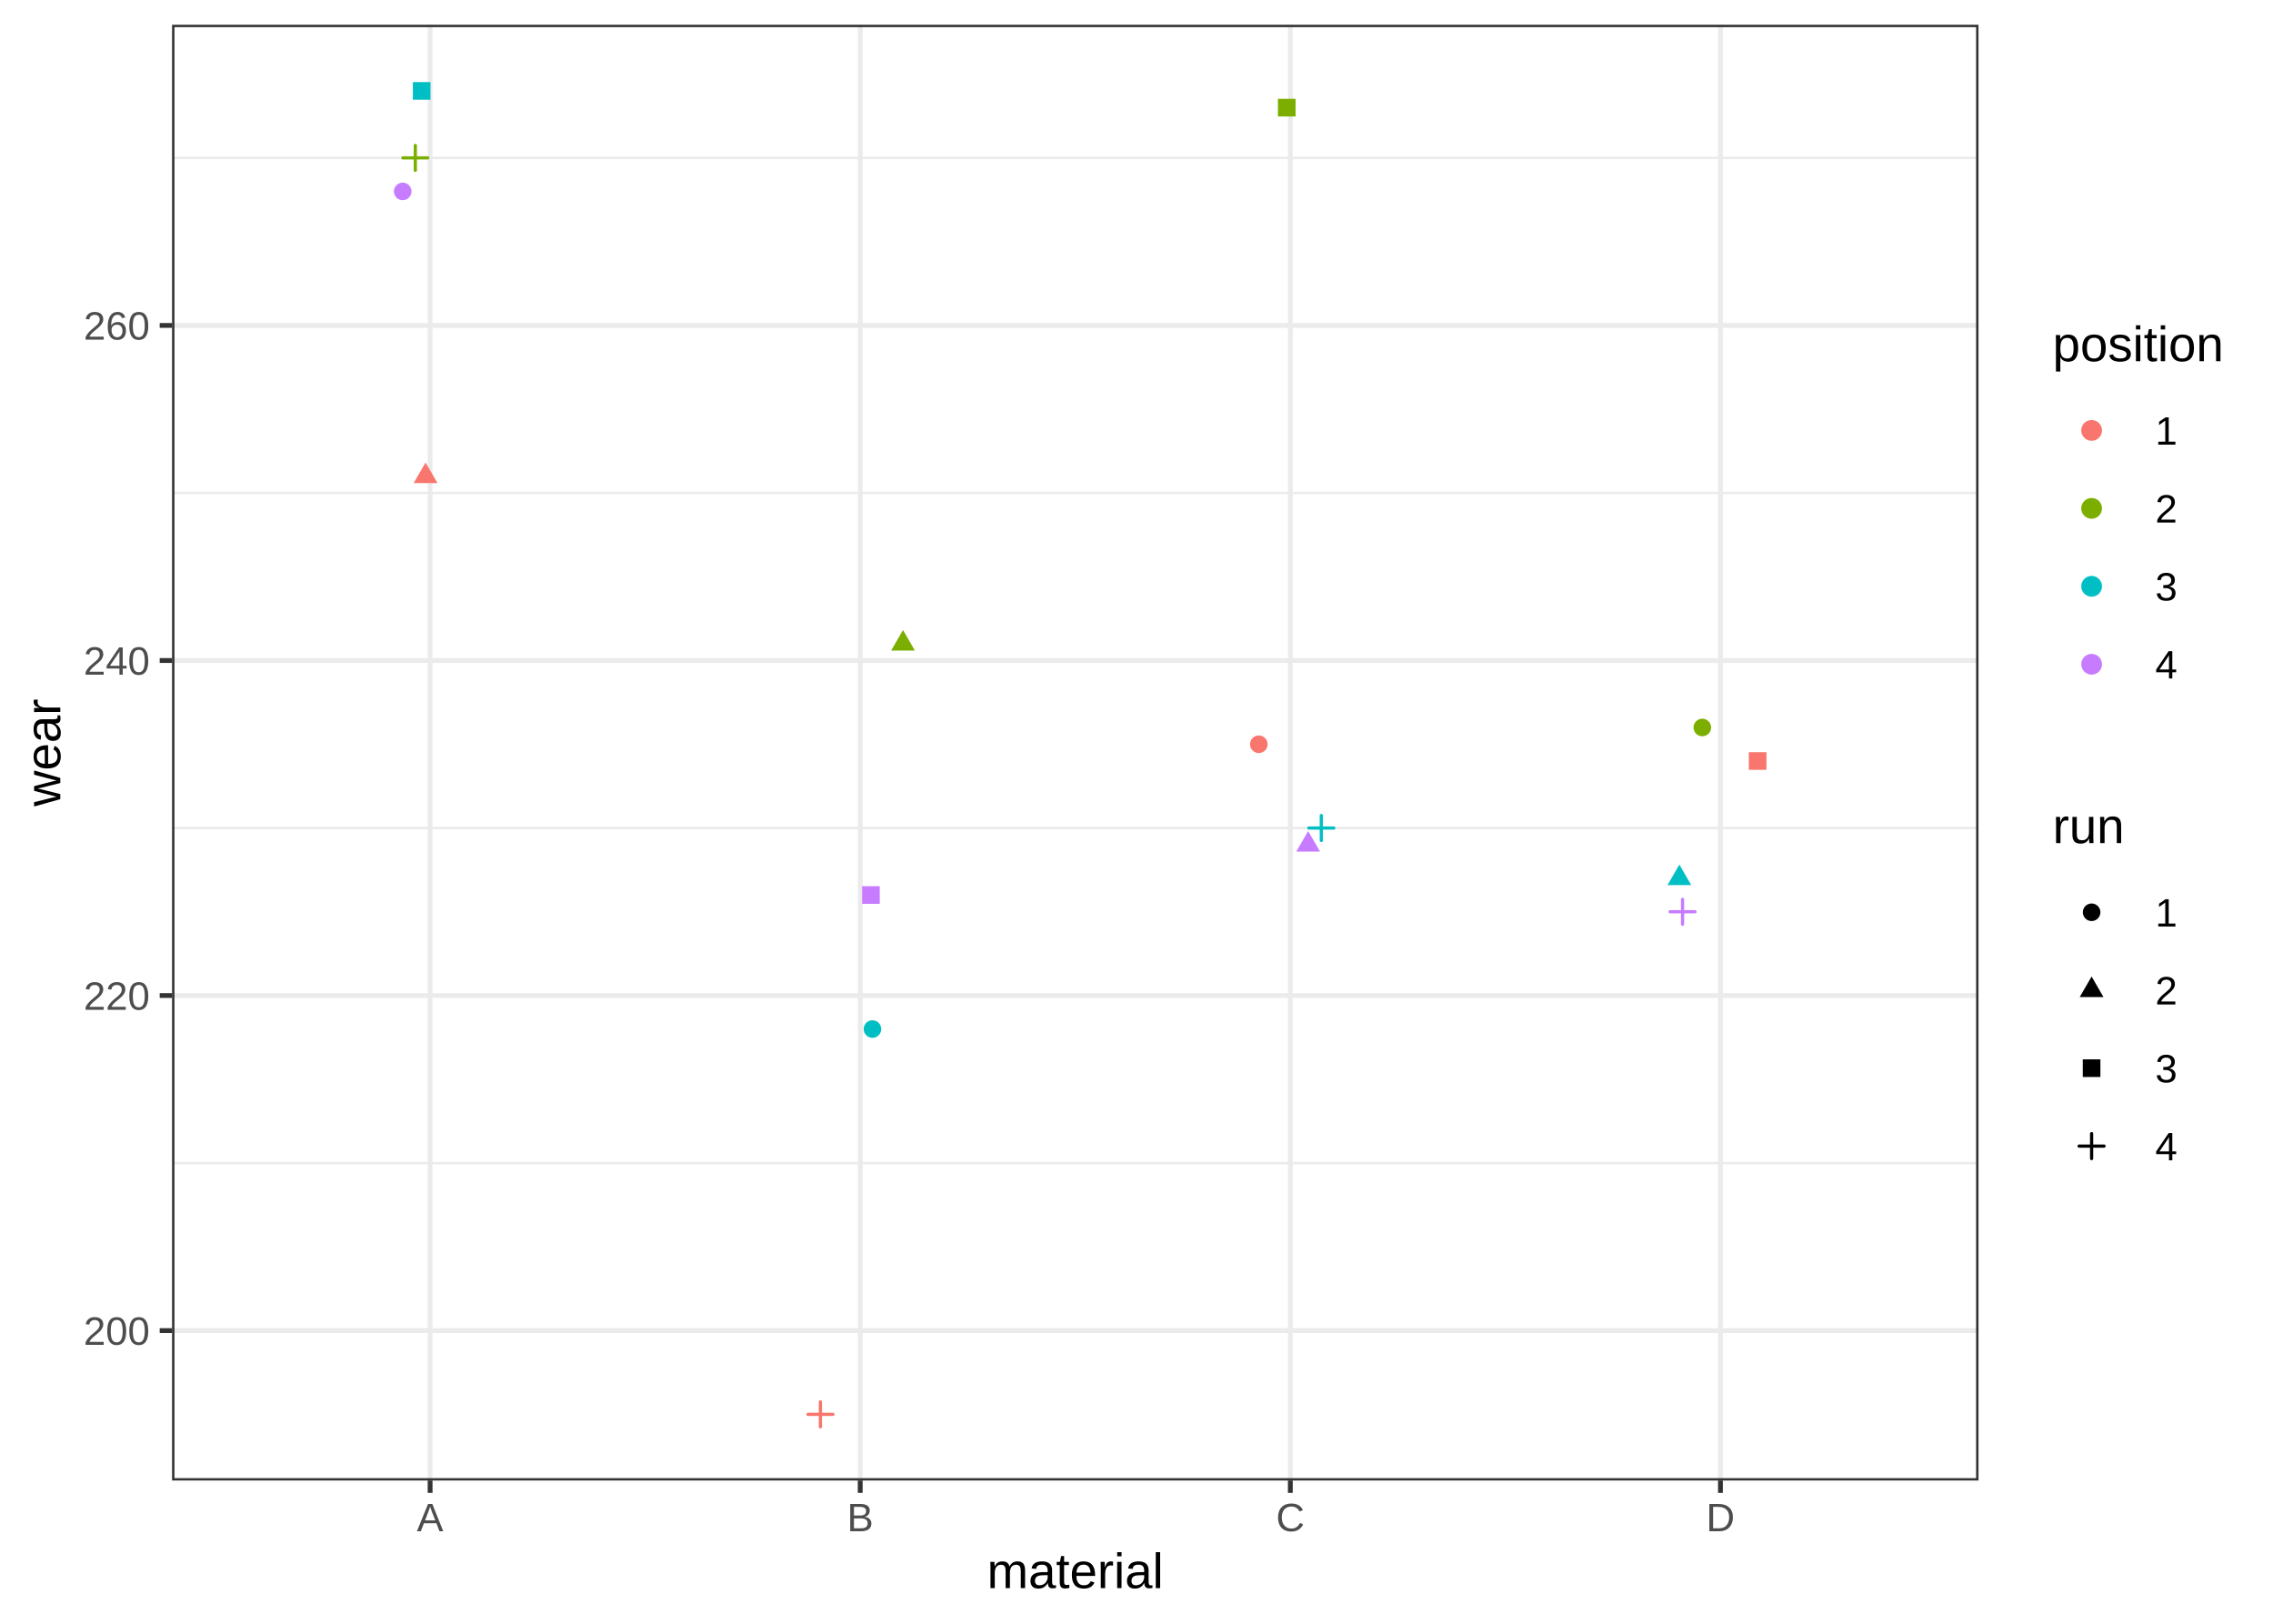
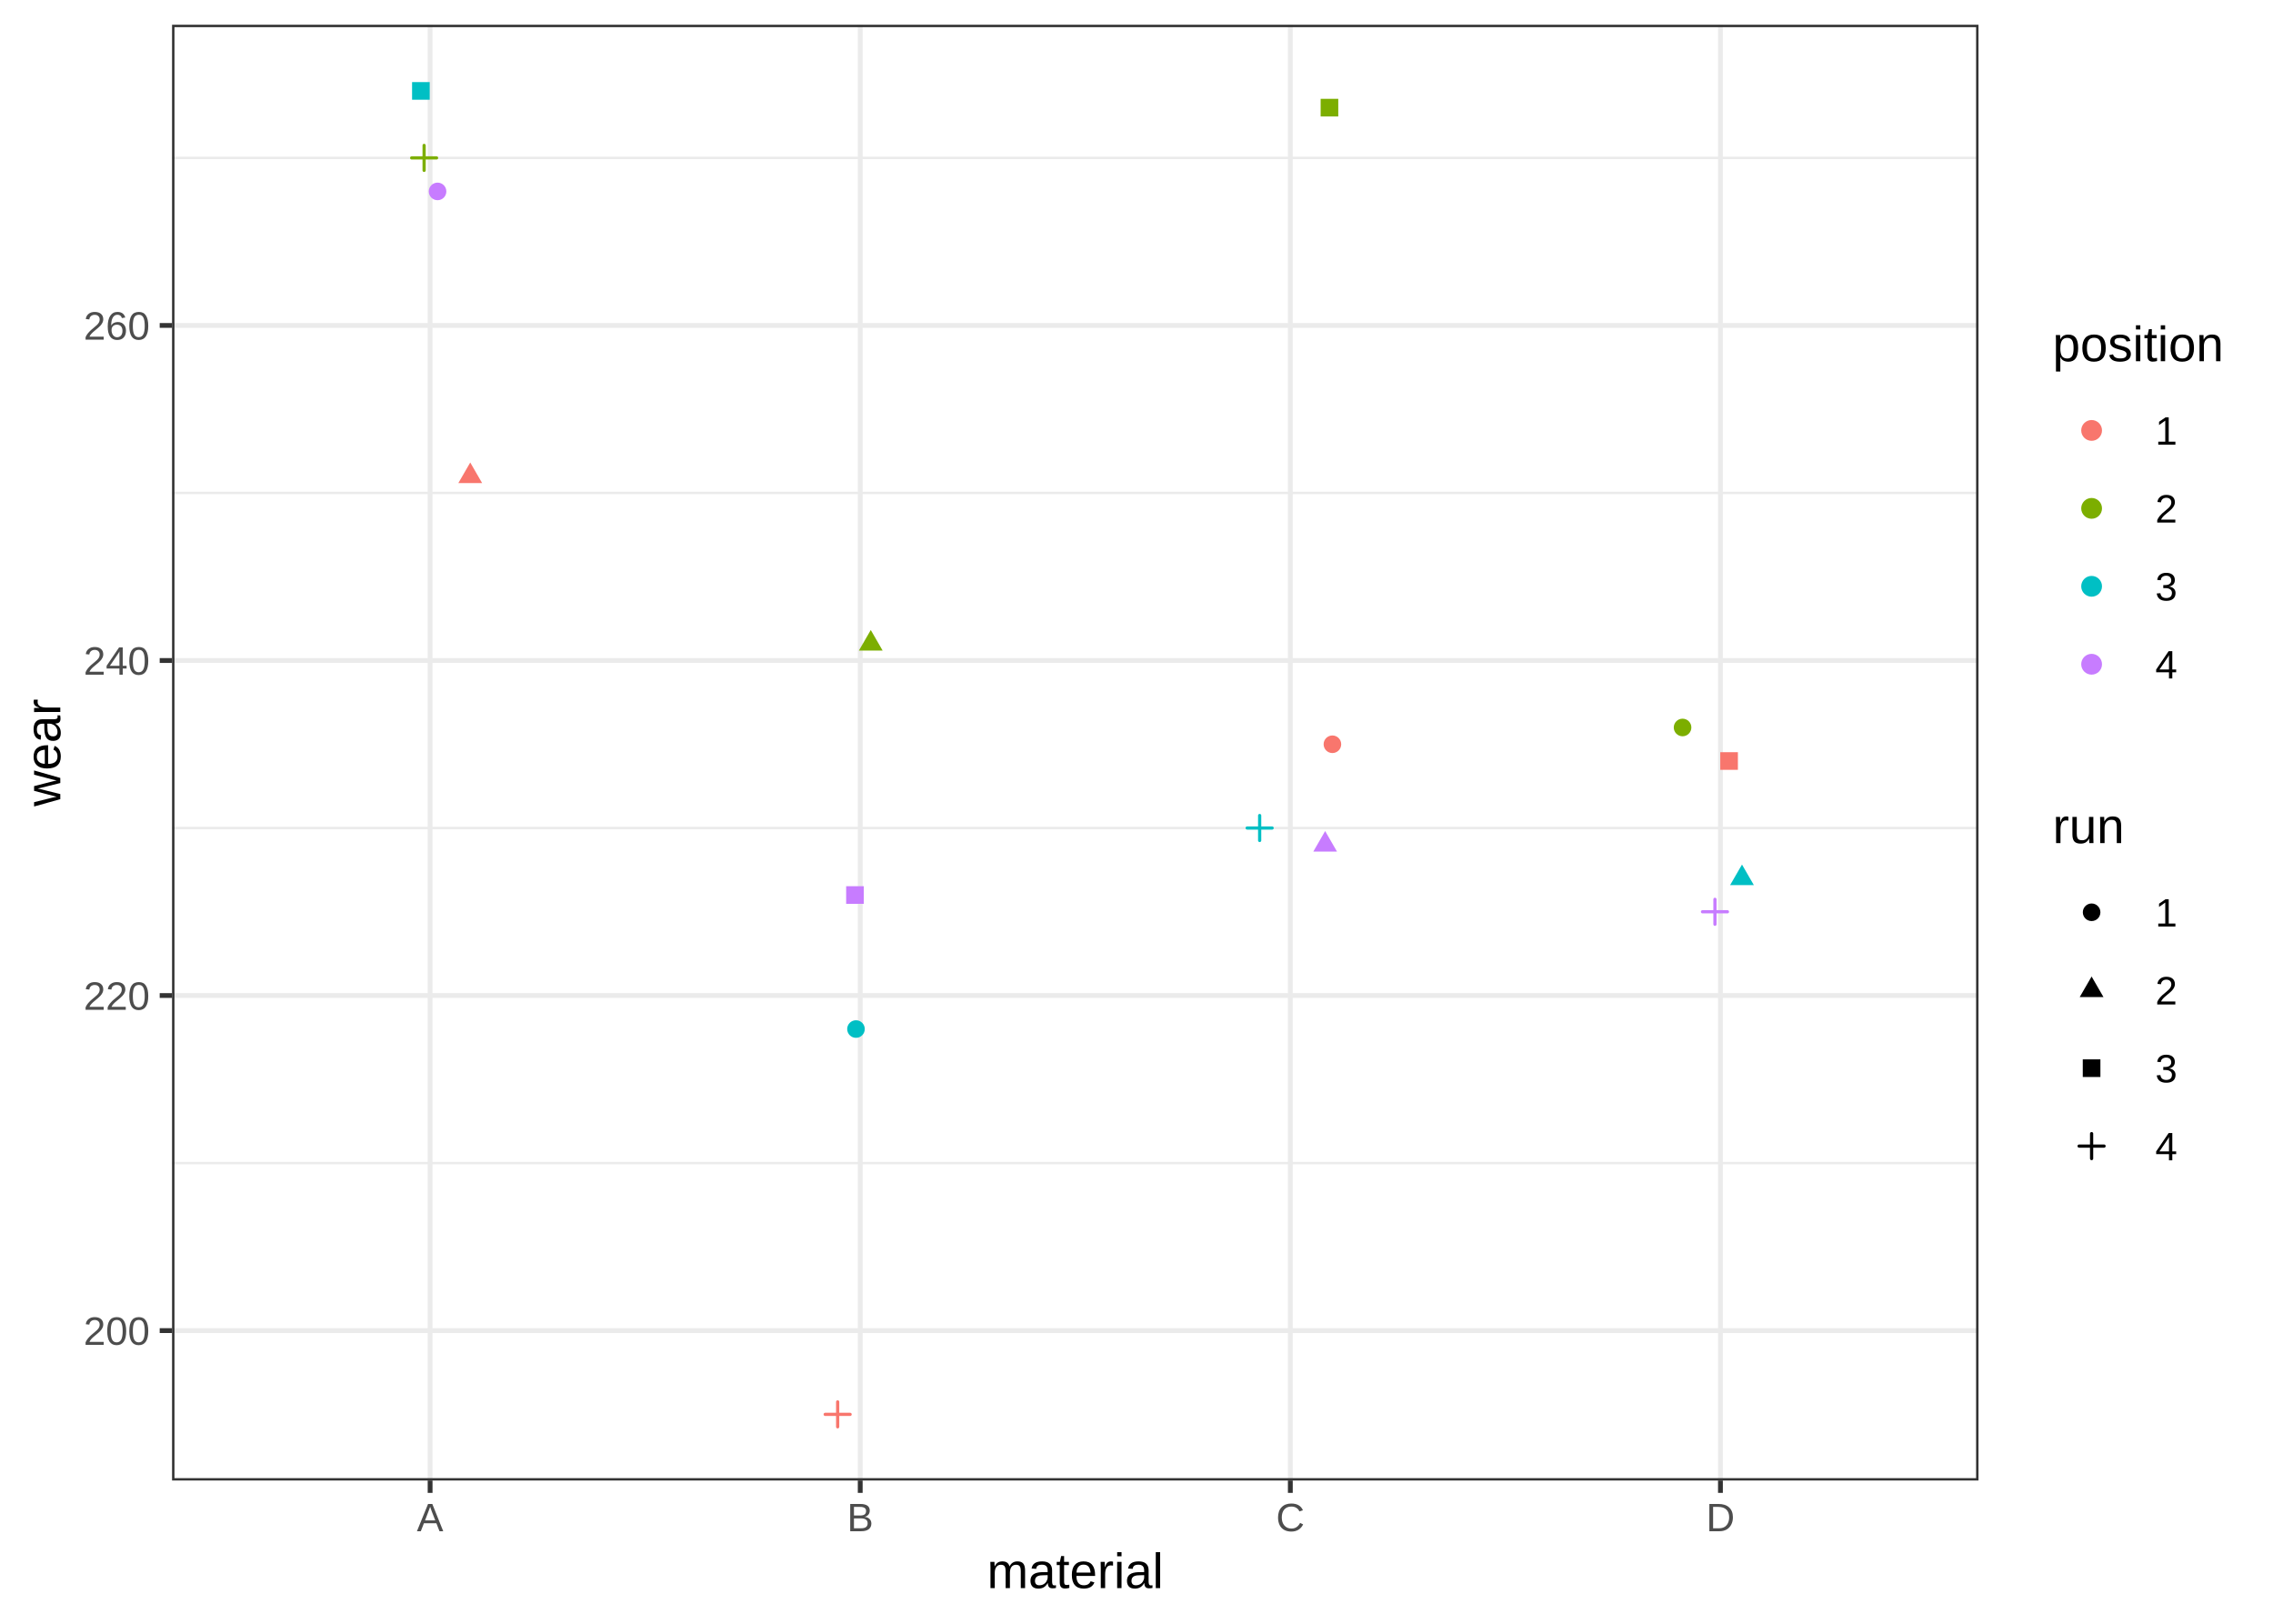
<svg xmlns="http://www.w3.org/2000/svg" class="svglite" width="504.00pt" height="360.00pt" viewBox="0 0 504.00 360.00">
  <defs>
    <style type="text/css">
    .svglite line, .svglite polyline, .svglite polygon, .svglite path, .svglite rect, .svglite circle {
      fill: none;
      stroke: #000000;
      stroke-linecap: round;
      stroke-linejoin: round;
      stroke-miterlimit: 10.00;
    }
    .svglite text {
      white-space: pre;
    }
  </style>
  </defs>
  <rect width="100%" height="100%" style="stroke: none; fill: #FFFFFF;" />
  <defs>
    <clipPath id="cpMC4wMHw1MDQuMDB8MC4wMHwzNjAuMDA=">
      <rect x="0.00" y="0.00" width="504.00" height="360.00" />
    </clipPath>
  </defs>
  <g clip-path="url(#cpMC4wMHw1MDQuMDB8MC4wMHwzNjAuMDA=)">
    <rect x="0.00" y="0.00" width="504.00" height="360.00" style="stroke-width: 1.07; stroke: #FFFFFF; fill: #FFFFFF;" />
  </g>
  <defs>
    <clipPath id="cpMzguMTV8NDM4LjcwfDUuNDh8MzI4LjI1">
      <rect x="38.15" y="5.48" width="400.55" height="322.77" />
    </clipPath>
  </defs>
  <g clip-path="url(#cpMzguMTV8NDM4LjcwfDUuNDh8MzI4LjI1)">
    <rect x="38.15" y="5.48" width="400.55" height="322.77" style="stroke-width: 1.07; stroke: none; fill: #FFFFFF;" />
    <polyline points="38.15,257.87 438.70,257.87 " style="stroke-width: 0.53; stroke: #EBEBEB; stroke-linecap: butt;" />
    <polyline points="38.15,183.58 438.70,183.58 " style="stroke-width: 0.53; stroke: #EBEBEB; stroke-linecap: butt;" />
    <polyline points="38.15,109.29 438.70,109.29 " style="stroke-width: 0.53; stroke: #EBEBEB; stroke-linecap: butt;" />
    <polyline points="38.15,35.01 438.70,35.01 " style="stroke-width: 0.53; stroke: #EBEBEB; stroke-linecap: butt;" />
    <polyline points="38.15,295.01 438.70,295.01 " style="stroke-width: 1.07; stroke: #EBEBEB; stroke-linecap: butt;" />
    <polyline points="38.15,220.72 438.70,220.72 " style="stroke-width: 1.07; stroke: #EBEBEB; stroke-linecap: butt;" />
    <polyline points="38.15,146.44 438.70,146.44 " style="stroke-width: 1.07; stroke: #EBEBEB; stroke-linecap: butt;" />
    <polyline points="38.15,72.15 438.70,72.15 " style="stroke-width: 1.07; stroke: #EBEBEB; stroke-linecap: butt;" />
    <polyline points="95.37,328.25 95.37,5.48 " style="stroke-width: 1.07; stroke: #EBEBEB; stroke-linecap: butt;" />
    <polyline points="190.74,328.25 190.74,5.48 " style="stroke-width: 1.07; stroke: #EBEBEB; stroke-linecap: butt;" />
    <polyline points="286.11,328.25 286.11,5.48 " style="stroke-width: 1.07; stroke: #EBEBEB; stroke-linecap: butt;" />
    <polyline points="381.48,328.25 381.48,5.48 " style="stroke-width: 1.07; stroke: #EBEBEB; stroke-linecap: butt;" />
-     <circle cx="279.12" cy="165.01" r="1.95" style="stroke-width: 0.71; stroke: none; fill: #F8766D;" />
-     <circle cx="377.46" cy="161.29" r="1.95" style="stroke-width: 0.71; stroke: none; fill: #7CAE00;" />
-     <circle cx="193.45" cy="228.15" r="1.95" style="stroke-width: 0.71; stroke: none; fill: #00BFC4;" />
-     <circle cx="89.29" cy="42.44" r="1.95" style="stroke-width: 0.71; stroke: none; fill: #C77CFF;" />
-     <polygon points="94.36,102.54 97.00,107.10 91.73,107.10 " style="stroke-width: 0.71; stroke: none; fill: #F8766D;" />
-     <polygon points="200.23,139.68 202.86,144.24 197.59,144.24 " style="stroke-width: 0.71; stroke: none; fill: #7CAE00;" />
-     <polygon points="372.37,191.68 375.00,196.24 369.74,196.24 " style="stroke-width: 0.71; stroke: none; fill: #00BFC4;" />
-     <polygon points="290.06,184.25 292.70,188.81 287.43,188.81 " style="stroke-width: 0.71; stroke: none; fill: #C77CFF;" />
-     <polygon points="387.77,170.68 391.68,170.68 391.68,166.77 387.77,166.77 " style="stroke-width: 0.71; stroke: none; fill: #F8766D;" />
-     <polygon points="283.36,25.82 287.27,25.82 287.27,21.91 283.36,21.91 " style="stroke-width: 0.71; stroke: none; fill: #7CAE00;" />
-     <polygon points="91.54,22.11 95.45,22.11 95.45,18.20 91.54,18.20 " style="stroke-width: 0.71; stroke: none; fill: #00BFC4;" />
-     <polygon points="191.16,200.39 195.07,200.39 195.07,196.48 191.16,196.48 " style="stroke-width: 0.71; stroke: none; fill: #C77CFF;" />
-     <line x1="179.15" y1="313.58" x2="184.68" y2="313.58" style="stroke-width: 0.71; stroke: #F8766D;" />
-     <line x1="181.91" y1="316.34" x2="181.91" y2="310.81" style="stroke-width: 0.71; stroke: #F8766D;" />
-     <line x1="89.33" y1="35.01" x2="94.86" y2="35.01" style="stroke-width: 0.71; stroke: #7CAE00;" />
-     <line x1="92.09" y1="37.77" x2="92.09" y2="32.24" style="stroke-width: 0.71; stroke: #7CAE00;" />
-     <line x1="290.21" y1="183.58" x2="295.74" y2="183.58" style="stroke-width: 0.71; stroke: #00BFC4;" />
-     <line x1="292.98" y1="186.34" x2="292.98" y2="180.81" style="stroke-width: 0.71; stroke: #00BFC4;" />
-     <line x1="370.31" y1="202.15" x2="375.84" y2="202.15" style="stroke-width: 0.71; stroke: #C77CFF;" />
-     <line x1="373.08" y1="204.92" x2="373.08" y2="199.39" style="stroke-width: 0.71; stroke: #C77CFF;" />
+     <circle cx="295.44" cy="165.01" r="1.95" style="stroke-width: 0.71; stroke: none; fill: #F8766D;" />
+     <circle cx="373.08" cy="161.29" r="1.95" style="stroke-width: 0.71; stroke: none; fill: #7CAE00;" />
+     <circle cx="189.80" cy="228.15" r="1.95" style="stroke-width: 0.71; stroke: none; fill: #00BFC4;" />
+     <circle cx="97.02" cy="42.44" r="1.95" style="stroke-width: 0.71; stroke: none; fill: #C77CFF;" />
+     <polygon points="104.27,102.54 106.90,107.10 101.63,107.10 " style="stroke-width: 0.71; stroke: none; fill: #F8766D;" />
+     <polygon points="193.08,139.68 195.71,144.24 190.44,144.24 " style="stroke-width: 0.71; stroke: none; fill: #7CAE00;" />
+     <polygon points="386.26,191.68 388.89,196.24 383.62,196.24 " style="stroke-width: 0.71; stroke: none; fill: #00BFC4;" />
+     <polygon points="293.83,184.25 296.46,188.81 291.20,188.81 " style="stroke-width: 0.71; stroke: none; fill: #C77CFF;" />
+     <polygon points="381.44,170.68 385.35,170.68 385.35,166.77 381.44,166.77 " style="stroke-width: 0.71; stroke: none; fill: #F8766D;" />
+     <polygon points="292.83,25.82 296.74,25.82 296.74,21.91 292.83,21.91 " style="stroke-width: 0.71; stroke: none; fill: #7CAE00;" />
+     <polygon points="91.37,22.11 95.28,22.11 95.28,18.20 91.37,18.20 " style="stroke-width: 0.71; stroke: none; fill: #00BFC4;" />
+     <polygon points="187.62,200.39 191.53,200.39 191.53,196.48 187.62,196.48 " style="stroke-width: 0.71; stroke: none; fill: #C77CFF;" />
+     <line x1="182.97" y1="313.58" x2="188.50" y2="313.58" style="stroke-width: 0.71; stroke: #F8766D;" />
+     <line x1="185.74" y1="316.34" x2="185.74" y2="310.81" style="stroke-width: 0.71; stroke: #F8766D;" />
+     <line x1="91.28" y1="35.01" x2="96.80" y2="35.01" style="stroke-width: 0.71; stroke: #7CAE00;" />
+     <line x1="94.04" y1="37.77" x2="94.04" y2="32.24" style="stroke-width: 0.71; stroke: #7CAE00;" />
+     <line x1="276.54" y1="183.58" x2="282.07" y2="183.58" style="stroke-width: 0.71; stroke: #00BFC4;" />
+     <line x1="279.31" y1="186.34" x2="279.31" y2="180.81" style="stroke-width: 0.71; stroke: #00BFC4;" />
+     <line x1="377.50" y1="202.15" x2="383.03" y2="202.15" style="stroke-width: 0.71; stroke: #C77CFF;" />
+     <line x1="380.26" y1="204.92" x2="380.26" y2="199.39" style="stroke-width: 0.71; stroke: #C77CFF;" />
    <rect x="38.15" y="5.48" width="400.55" height="322.77" style="stroke-width: 1.07; stroke: #333333;" />
  </g>
  <g clip-path="url(#cpMC4wMHw1MDQuMDB8MC4wMHwzNjAuMDA=)">
    <text x="33.22" y="298.16" text-anchor="end" style="font-size: 8.80px;fill: #4D4D4D; font-family: &quot;Arial&quot;;" textLength="14.69px" lengthAdjust="spacingAndGlyphs">200</text>
    <text x="33.22" y="223.88" text-anchor="end" style="font-size: 8.80px;fill: #4D4D4D; font-family: &quot;Arial&quot;;" textLength="14.69px" lengthAdjust="spacingAndGlyphs">220</text>
    <text x="33.22" y="149.59" text-anchor="end" style="font-size: 8.80px;fill: #4D4D4D; font-family: &quot;Arial&quot;;" textLength="14.69px" lengthAdjust="spacingAndGlyphs">240</text>
    <text x="33.22" y="75.30" text-anchor="end" style="font-size: 8.80px;fill: #4D4D4D; font-family: &quot;Arial&quot;;" textLength="14.69px" lengthAdjust="spacingAndGlyphs">260</text>
    <polyline points="35.41,295.01 38.15,295.01 " style="stroke-width: 1.07; stroke: #333333; stroke-linecap: butt;" />
    <polyline points="35.41,220.72 38.15,220.72 " style="stroke-width: 1.07; stroke: #333333; stroke-linecap: butt;" />
    <polyline points="35.41,146.44 38.15,146.44 " style="stroke-width: 1.07; stroke: #333333; stroke-linecap: butt;" />
    <polyline points="35.41,72.15 38.15,72.15 " style="stroke-width: 1.07; stroke: #333333; stroke-linecap: butt;" />
    <polyline points="95.37,330.99 95.37,328.25 " style="stroke-width: 1.07; stroke: #333333; stroke-linecap: butt;" />
    <polyline points="190.74,330.99 190.74,328.25 " style="stroke-width: 1.07; stroke: #333333; stroke-linecap: butt;" />
    <polyline points="286.11,330.99 286.11,328.25 " style="stroke-width: 1.07; stroke: #333333; stroke-linecap: butt;" />
    <polyline points="381.48,330.99 381.48,328.25 " style="stroke-width: 1.07; stroke: #333333; stroke-linecap: butt;" />
    <text x="95.37" y="339.49" text-anchor="middle" style="font-size: 8.80px;fill: #4D4D4D; font-family: &quot;Arial&quot;;" textLength="5.87px" lengthAdjust="spacingAndGlyphs">A</text>
    <text x="190.74" y="339.49" text-anchor="middle" style="font-size: 8.80px;fill: #4D4D4D; font-family: &quot;Arial&quot;;" textLength="5.87px" lengthAdjust="spacingAndGlyphs">B</text>
    <text x="286.11" y="339.49" text-anchor="middle" style="font-size: 8.80px;fill: #4D4D4D; font-family: &quot;Arial&quot;;" textLength="6.35px" lengthAdjust="spacingAndGlyphs">C</text>
    <text x="381.48" y="339.49" text-anchor="middle" style="font-size: 8.80px;fill: #4D4D4D; font-family: &quot;Arial&quot;;" textLength="6.35px" lengthAdjust="spacingAndGlyphs">D</text>
    <text x="238.42" y="352.10" text-anchor="middle" style="font-size: 11.00px; font-family: &quot;Arial&quot;;" textLength="39.12px" lengthAdjust="spacingAndGlyphs">material</text>
    <text transform="translate(13.37,166.87) rotate(-90)" text-anchor="middle" style="font-size: 11.00px; font-family: &quot;Arial&quot;;" textLength="23.85px" lengthAdjust="spacingAndGlyphs">wear</text>
    <rect x="449.66" y="65.51" width="48.86" height="95.88" style="stroke-width: 1.07; stroke: none; fill: #FFFFFF;" />
    <text x="455.14" y="80.09" style="font-size: 11.00px; font-family: &quot;Arial&quot;;" textLength="37.92px" lengthAdjust="spacingAndGlyphs">position</text>
    <rect x="455.14" y="86.79" width="17.28" height="17.28" style="stroke-width: 1.07; stroke: none; fill: #FFFFFF;" />
    <circle cx="463.78" cy="95.43" r="1.95" style="stroke-width: 0.71; stroke: #F8766D; fill: #F8766D;" />
    <rect x="455.14" y="104.07" width="17.28" height="17.28" style="stroke-width: 1.07; stroke: none; fill: #FFFFFF;" />
    <circle cx="463.78" cy="112.71" r="1.95" style="stroke-width: 0.71; stroke: #7CAE00; fill: #7CAE00;" />
    <rect x="455.14" y="121.35" width="17.28" height="17.28" style="stroke-width: 1.07; stroke: none; fill: #FFFFFF;" />
    <circle cx="463.78" cy="129.99" r="1.95" style="stroke-width: 0.71; stroke: #00BFC4; fill: #00BFC4;" />
    <rect x="455.14" y="138.63" width="17.28" height="17.28" style="stroke-width: 1.07; stroke: none; fill: #FFFFFF;" />
    <circle cx="463.78" cy="147.27" r="1.95" style="stroke-width: 0.71; stroke: #C77CFF; fill: #C77CFF;" />
    <text x="477.89" y="98.58" style="font-size: 8.80px; font-family: &quot;Arial&quot;;" textLength="4.90px" lengthAdjust="spacingAndGlyphs">1</text>
    <text x="477.89" y="115.86" style="font-size: 8.80px; font-family: &quot;Arial&quot;;" textLength="4.90px" lengthAdjust="spacingAndGlyphs">2</text>
    <text x="477.89" y="133.14" style="font-size: 8.80px; font-family: &quot;Arial&quot;;" textLength="4.90px" lengthAdjust="spacingAndGlyphs">3</text>
    <text x="477.89" y="150.42" style="font-size: 8.80px; font-family: &quot;Arial&quot;;" textLength="4.90px" lengthAdjust="spacingAndGlyphs">4</text>
    <rect x="449.66" y="172.34" width="38.72" height="95.88" style="stroke-width: 1.07; stroke: none; fill: #FFFFFF;" />
    <text x="455.14" y="186.93" style="font-size: 11.00px; font-family: &quot;Arial&quot;;" textLength="15.90px" lengthAdjust="spacingAndGlyphs">run</text>
    <rect x="455.14" y="193.62" width="17.28" height="17.28" style="stroke-width: 1.07; stroke: none; fill: #FFFFFF;" />
    <circle cx="463.78" cy="202.26" r="1.95" style="stroke-width: 0.71; stroke: none; fill: #000000;" />
    <rect x="455.14" y="210.90" width="17.28" height="17.28" style="stroke-width: 1.07; stroke: none; fill: #FFFFFF;" />
    <polygon points="463.78,216.50 466.41,221.06 461.14,221.06 " style="stroke-width: 0.71; stroke: none; fill: #000000;" />
    <rect x="455.14" y="228.18" width="17.28" height="17.28" style="stroke-width: 1.07; stroke: none; fill: #FFFFFF;" />
    <polygon points="461.82,238.78 465.73,238.78 465.73,234.87 461.82,234.87 " style="stroke-width: 0.71; stroke: none; fill: #000000;" />
    <rect x="455.14" y="245.46" width="17.28" height="17.28" style="stroke-width: 1.07; stroke: none; fill: #FFFFFF;" />
    <line x1="461.01" y1="254.10" x2="466.54" y2="254.10" style="stroke-width: 0.71;" />
    <line x1="463.78" y1="256.87" x2="463.78" y2="251.34" style="stroke-width: 0.71;" />
    <text x="477.89" y="205.42" style="font-size: 8.80px; font-family: &quot;Arial&quot;;" textLength="4.90px" lengthAdjust="spacingAndGlyphs">1</text>
    <text x="477.89" y="222.70" style="font-size: 8.80px; font-family: &quot;Arial&quot;;" textLength="4.90px" lengthAdjust="spacingAndGlyphs">2</text>
    <text x="477.89" y="239.98" style="font-size: 8.80px; font-family: &quot;Arial&quot;;" textLength="4.90px" lengthAdjust="spacingAndGlyphs">3</text>
    <text x="477.89" y="257.26" style="font-size: 8.80px; font-family: &quot;Arial&quot;;" textLength="4.90px" lengthAdjust="spacingAndGlyphs">4</text>
  </g>
</svg>
